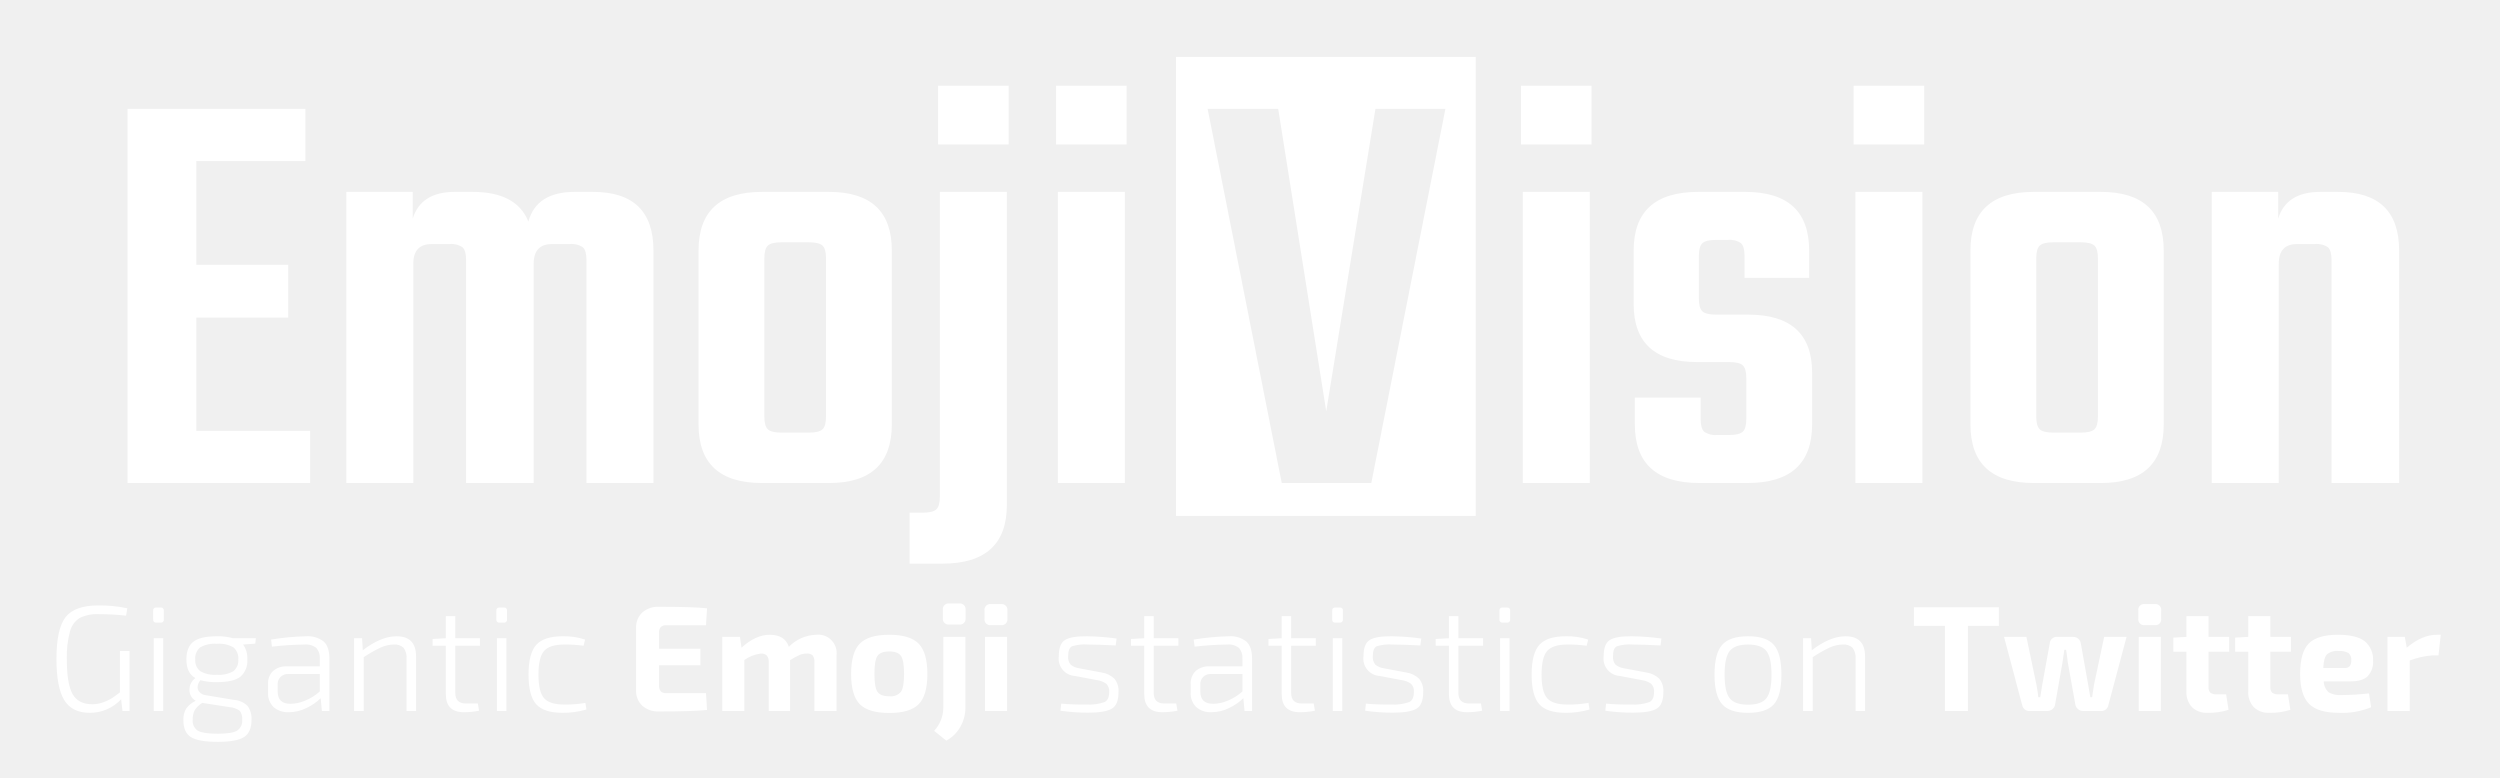
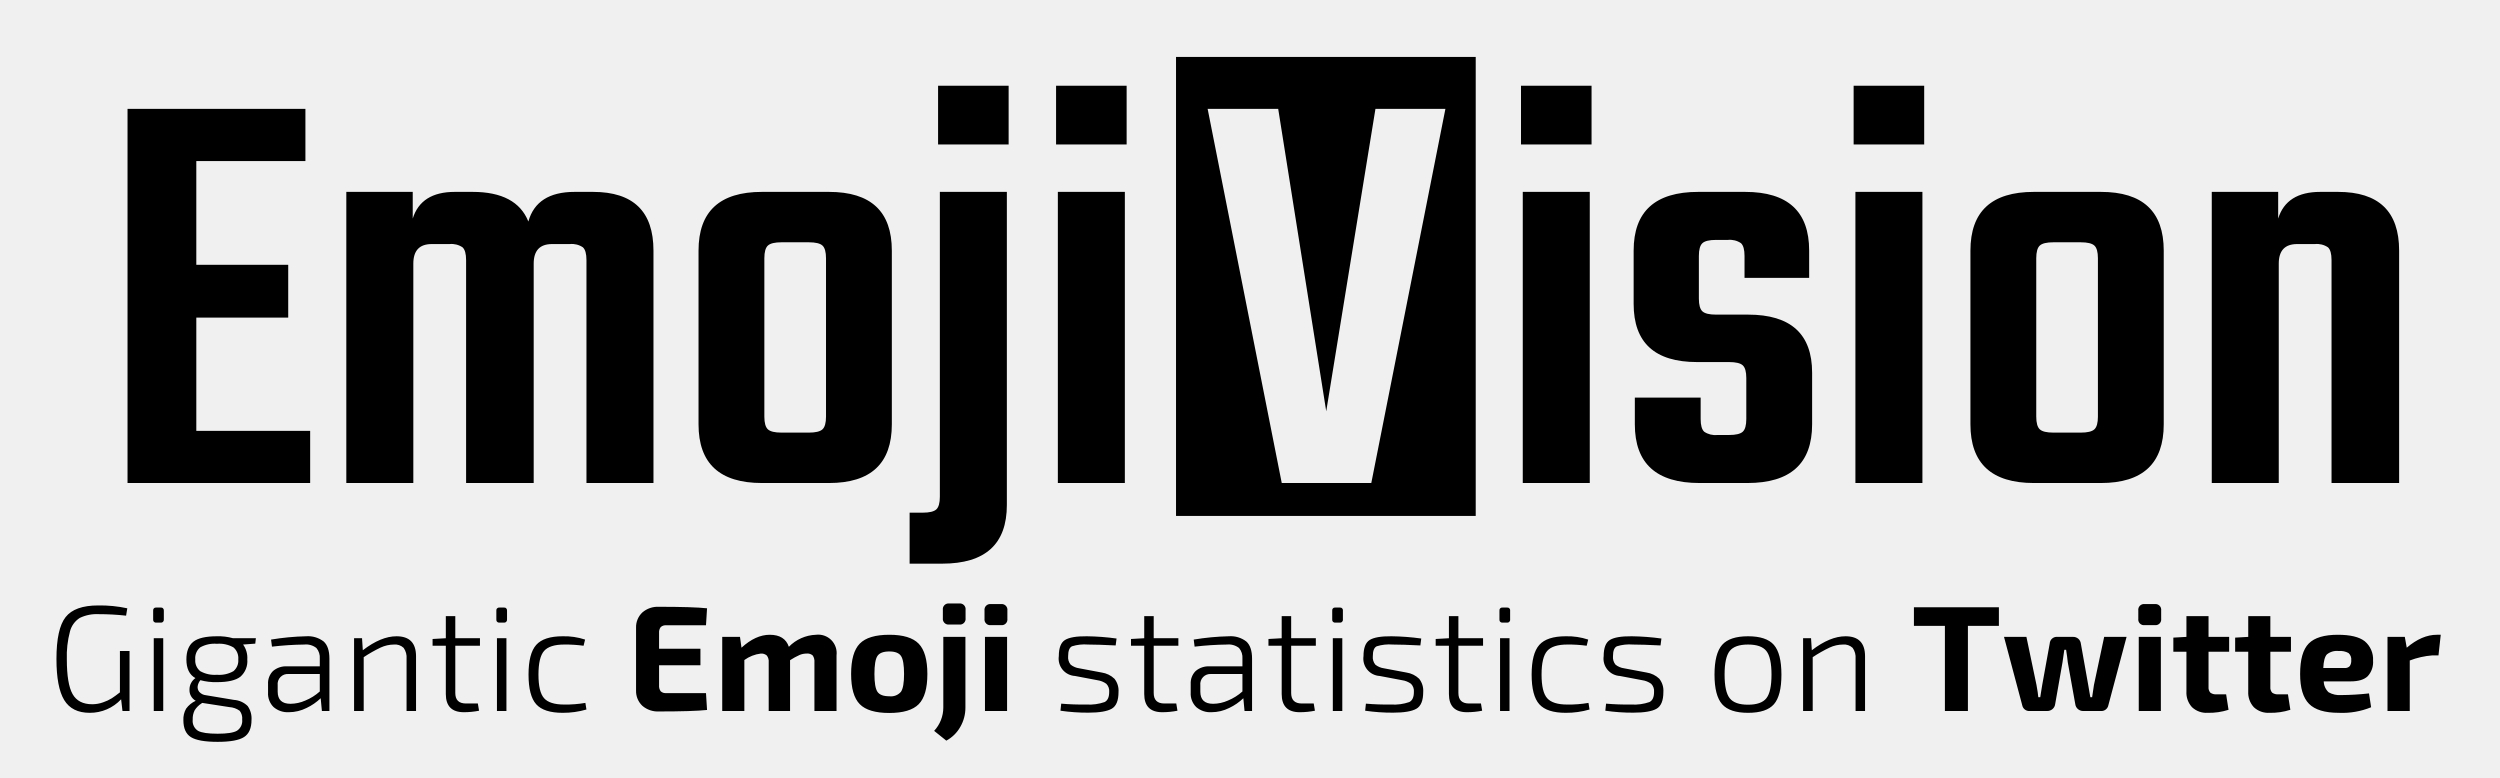
<svg xmlns="http://www.w3.org/2000/svg" viewBox="0 0 659 205">
-   <path d="M400.934 38.077V22.603h18.6v15.474zm18.13 89.247h-17.662V50.581h17.662zm41.262-16.881V99.66q0-2.499-.937-3.36-.938-.857-3.595-.86h-8.44q-16.726 0-16.725-15.318V66.055q0-15.475 17.037-15.474h12.348q16.881 0 16.881 15.474v7.19h-17.038V67.46q0-2.498-.937-3.36a5.178 5.178 0 0 0-3.439-.86h-3.126q-2.66 0-3.595.86-.938.861-.938 3.36v11.254q0 2.502.938 3.36.939.861 3.595.86h8.44q16.88 0 16.88 15.317v13.598q0 15.473-17.036 15.474h-12.66q-17.038 0-17.037-15.474v-7.033h17.35v5.626q0 2.502.937 3.361a5.166 5.166 0 0 0 3.44.86h3.126q2.655 0 3.594-.86t.937-3.36zm28.291-72.366V22.603h18.6v15.474zm18.131 89.247h-17.662V50.581h17.662zm29.382-76.743h17.662q16.566 0 16.568 15.474v45.796q0 15.473-16.568 15.473H536.13q-16.726 0-16.724-15.473V66.055q0-15.475 16.724-15.474zm16.88 59.237V68.087q0-2.5-.937-3.361-.939-.857-3.594-.86h-7.19q-2.659 0-3.595.86-.938.86-.938 3.36v41.732q0 2.502.938 3.36.938.862 3.595.86h7.19q2.655 0 3.594-.86.938-.856.938-3.36zm58.613-59.237h4.689q16.097 0 16.098 15.474v61.27h-17.817v-58.77q0-2.498-.939-3.36a5.17 5.17 0 0 0-3.438-.86h-4.689q-4.847 0-4.845 5.159v57.831H583.02V50.581h17.506v7.033q2.186-7.032 11.097-7.033zM310 15v121h79V15zm51.473 112.324H337.87L318.334 28.7h18.6l12.66 79.713L362.567 28.7h18.443zM51.748 113.57h30.01v13.754H33.617V28.7h46.89v13.754h-28.76v27.353h24.227v13.91H51.748zm99.718-62.989h4.845q15.943 0 15.943 15.474v61.27h-17.662v-58.77q0-2.498-.938-3.36a5.17 5.17 0 0 0-3.439-.86h-4.689q-4.846 0-4.845 5.159v57.831h-17.818v-58.77q0-2.498-.938-3.36a5.173 5.173 0 0 0-3.439-.86h-4.689q-4.846 0-4.845 5.159v57.831H91.29V50.581h17.506v7.033q2.187-7.032 11.097-7.033h4.69q11.564 0 14.691 7.815 2.187-7.814 12.192-7.815zm49.39 0h17.663q16.565 0 16.568 15.474v45.796q0 15.473-16.568 15.473h-17.663q-16.725 0-16.723-15.473V66.055q0-15.475 16.723-15.474zm16.881 59.237V68.087q0-2.5-.937-3.361-.94-.857-3.595-.86h-7.19q-2.659 0-3.595.86-.937.86-.937 3.36v41.732q0 2.502.937 3.36.938.862 3.595.86h7.19q2.656 0 3.595-.86.937-.856.937-3.36zm30.009 21.101V50.58h17.662v82.526q0 15.474-17.037 15.474h-8.596v-13.44h3.439q2.656 0 3.595-.86t.937-3.361zm-.469-92.842V22.603h18.6v15.474zm31.103 0V22.603h18.6v15.474zm18.13 89.247h-17.66V50.581h17.662zM34.148 171.606v15.818h-1.863l-.357-3.092a11.2 11.2 0 0 1-8.285 3.567q-4.679 0-6.72-3.369t-2.042-10.823q0-7.969 2.418-11.041t8.563-3.072a33.783 33.783 0 0 1 7.691.754l-.317 1.942a65.212 65.212 0 0 0-7.215-.397 10.242 10.242 0 0 0-4.995.992 5.965 5.965 0 0 0-2.577 3.548 25.16 25.16 0 0 0-.832 7.393q0 6.422 1.506 9.118t5.193 2.696a8.44 8.44 0 0 0 2.894-.516 11.146 11.146 0 0 0 2.28-1.07q.852-.554 2.12-1.546v-10.902zm7.056-11.456h1.15a.736.736 0 0 1 .832.831v2.3a.736.736 0 0 1-.833.832h-1.149a.736.736 0 0 1-.832-.832v-2.3a.736.736 0 0 1 .832-.832zm1.824 27.274H40.53v-19.188h2.498zm24.262-17.761l-3.211.238a6.042 6.042 0 0 1 1.11 3.925 5.434 5.434 0 0 1-1.824 4.559q-1.824 1.428-6.185 1.428a15.128 15.128 0 0 1-4.36-.516 3.29 3.29 0 0 0-.714 1.566 1.925 1.925 0 0 0 .417 1.506 2.657 2.657 0 0 0 1.763.893l7.374 1.228a5.657 5.657 0 0 1 3.627 1.625 5.639 5.639 0 0 1 1.011 3.647q0 3.25-1.962 4.52t-6.958 1.27q-5.075 0-7.056-1.25t-1.982-4.46a5.628 5.628 0 0 1 .713-3.032 6.41 6.41 0 0 1 2.538-2.081 3.21 3.21 0 0 1-1.646-2.974 3.699 3.699 0 0 1 1.566-3.012q-2.378-1.309-2.378-4.916 0-3.211 1.823-4.659t6.224-1.447a14.167 14.167 0 0 1 4.242.516h6.026zm-13.994 15.62l-.159.12a5.941 5.941 0 0 0-1.824 1.822 4.994 4.994 0 0 0-.515 2.458 3.075 3.075 0 0 0 1.388 2.953q1.387.774 5.193.774 3.726 0 5.094-.793a3.098 3.098 0 0 0 1.368-2.934 3.244 3.244 0 0 0-.654-2.319 5.135 5.135 0 0 0-2.716-.97zm-.516-8.365a7.695 7.695 0 0 0 4.4.952 7.491 7.491 0 0 0 4.36-.952 3.613 3.613 0 0 0 1.27-3.092 3.712 3.712 0 0 0-1.27-3.172 7.5 7.5 0 0 0-4.36-.95 7.69 7.69 0 0 0-4.42.95 3.684 3.684 0 0 0-1.289 3.172 3.564 3.564 0 0 0 1.309 3.092zm18.91-6.462l-.238-1.863a64.71 64.71 0 0 1 9.237-.872 6.743 6.743 0 0 1 4.619 1.368q1.525 1.367 1.526 4.539v13.796h-1.982l-.318-3.37a13.954 13.954 0 0 1-3.706 2.557 10.467 10.467 0 0 1-4.698 1.13 5.69 5.69 0 0 1-4.004-1.347 4.96 4.96 0 0 1-1.467-3.846v-2.22a4.501 4.501 0 0 1 1.308-3.449 5.237 5.237 0 0 1 3.727-1.23h8.602v-2.02a3.891 3.891 0 0 0-.891-2.815 4.405 4.405 0 0 0-3.192-.912 81.751 81.751 0 0 0-8.523.554zm1.506 10.189v1.665q0 3.21 3.37 3.21a9.754 9.754 0 0 0 3.905-.851 13.11 13.11 0 0 0 3.826-2.399v-4.598H76.09a2.659 2.659 0 0 0-2.894 2.972zm22.24-12.409l.199 3.172q4.796-3.687 8.88-3.687 5.152 0 5.153 5.272v14.43h-2.498v-13.756a4.335 4.335 0 0 0-.773-2.894 3.268 3.268 0 0 0-2.557-.872 8.504 8.504 0 0 0-3.508.793 35.452 35.452 0 0 0-4.46 2.537v14.193h-2.537v-19.188zm30.526 17.205l.317 1.904a20.414 20.414 0 0 1-4.004.396q-4.757 0-4.757-4.797V170.22h-3.489v-1.784l3.489-.199v-5.828h2.497v5.828h6.502v1.983h-6.502v12.448q0 2.774 2.815 2.774zm5.708-25.291h1.15a.736.736 0 0 1 .832.831v2.3a.736.736 0 0 1-.833.832h-1.149a.736.736 0 0 1-.833-.832v-2.3a.736.736 0 0 1 .833-.832zm1.824 27.274h-2.498v-19.188h2.498zm20.812-2.141l.278 1.744a21.895 21.895 0 0 1-6.264.872q-4.956 0-6.977-2.26t-2.022-7.81q0-5.55 2.022-7.83 2.022-2.277 6.977-2.279a17.313 17.313 0 0 1 5.907.872l-.397 1.626a34.916 34.916 0 0 0-5.113-.317q-3.807 0-5.293 1.684t-1.487 6.244q0 4.56 1.487 6.224t5.293 1.665a30.127 30.127 0 0 0 5.59-.435zm31.794-2.577l.277 4.44q-3.726.397-12.686.397a6.211 6.211 0 0 1-4.36-1.488 5.299 5.299 0 0 1-1.666-4.023V165.46a5.302 5.302 0 0 1 1.665-4.024 6.21 6.21 0 0 1 4.361-1.486q8.96 0 12.686.397l-.277 4.48h-10.506a1.857 1.857 0 0 0-1.427.475 2.25 2.25 0 0 0-.436 1.546v4.163h10.902v4.36h-10.902v5.272a2.321 2.321 0 0 0 .436 1.586 1.857 1.857 0 0 0 1.427.476zm8.96-14.826l.396 2.853q3.725-3.408 7.453-3.409 3.964 0 5.034 3.172a10.511 10.511 0 0 1 7.136-3.172 4.865 4.865 0 0 1 5.431 5.432v14.668h-5.827v-12.845a2.8 2.8 0 0 0-.436-1.784 2.065 2.065 0 0 0-1.626-.515 4.76 4.76 0 0 0-1.823.357 19.238 19.238 0 0 0-2.538 1.387v13.4h-5.629v-12.845a2.551 2.551 0 0 0-.495-1.784 2.155 2.155 0 0 0-1.606-.515 9.319 9.319 0 0 0-4.32 1.704v13.44h-5.829V167.88zm39.365-.556q5.47 0 7.75 2.36t2.28 7.988q0 5.63-2.28 7.948t-7.75 2.32q-5.51 0-7.79-2.32t-2.28-7.948q0-5.669 2.28-8.009 2.28-2.338 7.79-2.339zm0 4.4q-2.34 0-3.132 1.19t-.793 4.758q0 3.487.793 4.677t3.132 1.19a3.473 3.473 0 0 0 3.072-1.19q.812-1.19.813-4.677 0-3.53-.793-4.739t-3.092-1.208zm20.059-3.844v18.632a10.1 10.1 0 0 1-1.348 5.094 9.273 9.273 0 0 1-3.687 3.627l-3.21-2.576a9.044 9.044 0 0 0 2.418-6.145V167.88zm-4.242-8.802h2.577a1.508 1.508 0 0 1 1.705 1.705v2.14a1.507 1.507 0 0 1-1.705 1.706h-2.577a1.507 1.507 0 0 1-1.704-1.705v-2.14a1.507 1.507 0 0 1 1.704-1.706zm10.982.159h2.616a1.507 1.507 0 0 1 1.705 1.704v2.142a1.506 1.506 0 0 1-1.705 1.704h-2.617a1.506 1.506 0 0 1-1.704-1.704v-2.142a1.506 1.506 0 0 1 1.705-1.704zm4.241 28.187h-5.827V167.88h5.827zm23.786-8.127l-5.867-1.11a4.58 4.58 0 0 1-4.282-5.233q0-3.25 1.646-4.261t5.728-.972a62.073 62.073 0 0 1 7.85.595l-.239 1.824q-4.757-.239-7.294-.238a11.118 11.118 0 0 0-4.202.456q-1.031.496-1.03 2.596a3.035 3.035 0 0 0 .673 2.26 4.632 4.632 0 0 0 2.26.952l5.907 1.11a6.127 6.127 0 0 1 3.37 1.644 5.046 5.046 0 0 1 1.07 3.509q0 3.37-1.804 4.4t-6.165 1.031a49.247 49.247 0 0 1-7.334-.515l.198-1.864q3.131.277 6.7.238a12.325 12.325 0 0 0 4.738-.654q1.208-.615 1.209-2.636a2.722 2.722 0 0 0-.754-2.181 5.306 5.306 0 0 0-2.378-.951zm20.812 6.144l.317 1.904a20.414 20.414 0 0 1-4.004.396q-4.757 0-4.757-4.797V170.22h-3.488v-1.784l3.488-.199v-5.828h2.498v5.828h6.501v1.983h-6.501v12.448q0 2.774 2.815 2.774zm4.837-14.985l-.238-1.863a64.71 64.71 0 0 1 9.236-.872 6.743 6.743 0 0 1 4.62 1.368q1.525 1.367 1.525 4.539v13.796h-1.982l-.317-3.37a13.954 13.954 0 0 1-3.707 2.557 10.467 10.467 0 0 1-4.698 1.13 5.69 5.69 0 0 1-4.004-1.347 4.96 4.96 0 0 1-1.466-3.846v-2.22a4.501 4.501 0 0 1 1.308-3.449 5.237 5.237 0 0 1 3.726-1.23h8.603v-2.02a3.891 3.891 0 0 0-.892-2.815 4.405 4.405 0 0 0-3.191-.912 81.751 81.751 0 0 0-8.524.554zm1.506 10.189v1.665q0 3.21 3.37 3.21a9.754 9.754 0 0 0 3.905-.851 13.11 13.11 0 0 0 3.825-2.399v-4.598H319.3a2.659 2.659 0 0 0-2.894 2.972zm29.891 4.796l.317 1.904a20.414 20.414 0 0 1-4.004.396q-4.757 0-4.757-4.797V170.22h-3.488v-1.784l3.488-.199v-5.828h2.498v5.828h6.502v1.983h-6.502v12.448q0 2.774 2.814 2.774zm5.708-25.291h1.15a.735.735 0 0 1 .832.831v2.3a.735.735 0 0 1-.832.832h-1.15a.735.735 0 0 1-.832-.832v-2.3a.735.735 0 0 1 .832-.832zm1.824 27.274h-2.498v-19.188h2.498zm15.737-8.127l-5.867-1.11a4.58 4.58 0 0 1-4.281-5.233q0-3.25 1.645-4.261t5.729-.972a62.08 62.08 0 0 1 7.85.595l-.238 1.824q-4.758-.239-7.294-.238a11.114 11.114 0 0 0-4.202.456q-1.033.496-1.031 2.596a3.037 3.037 0 0 0 .673 2.26 4.63 4.63 0 0 0 2.26.952l5.907 1.11a6.122 6.122 0 0 1 3.37 1.644 5.044 5.044 0 0 1 1.07 3.509q0 3.37-1.804 4.4t-6.164 1.031a49.24 49.24 0 0 1-7.334-.515l.198-1.864q3.13.277 6.7.238a12.32 12.32 0 0 0 4.736-.654q1.21-.615 1.21-2.636a2.722 2.722 0 0 0-.753-2.181 5.305 5.305 0 0 0-2.38-.951zm20.813 6.144l.317 1.904a20.414 20.414 0 0 1-4.004.396q-4.757 0-4.756-4.797V170.22h-3.49v-1.784l3.49-.199v-5.828h2.497v5.828h6.502v1.983h-6.502v12.448q0 2.774 2.814 2.774zm5.708-25.291h1.15a.735.735 0 0 1 .832.831v2.3a.735.735 0 0 1-.832.832h-1.15a.735.735 0 0 1-.832-.832v-2.3a.735.735 0 0 1 .832-.832zm1.824 27.274h-2.498v-19.188h2.498zm20.813-2.141l.277 1.744a21.893 21.893 0 0 1-6.264.872q-4.957 0-6.977-2.26t-2.022-7.81q0-5.55 2.022-7.83 2.021-2.277 6.977-2.279a17.306 17.306 0 0 1 5.907.872l-.396 1.626a34.923 34.923 0 0 0-5.114-.317q-3.806 0-5.293 1.684t-1.487 6.244q0 4.56 1.487 6.224t5.293 1.665a30.137 30.137 0 0 0 5.59-.435zm14.151-5.986l-5.867-1.11a4.58 4.58 0 0 1-4.281-5.233q0-3.25 1.645-4.261t5.729-.972a62.08 62.08 0 0 1 7.85.595l-.239 1.824q-4.757-.239-7.294-.238a11.114 11.114 0 0 0-4.202.456q-1.032.496-1.03 2.596a3.037 3.037 0 0 0 .673 2.26 4.63 4.63 0 0 0 2.26.952l5.907 1.11a6.122 6.122 0 0 1 3.37 1.644 5.044 5.044 0 0 1 1.07 3.509q0 3.37-1.804 4.4t-6.165 1.031a49.24 49.24 0 0 1-7.334-.515l.199-1.864q3.13.277 6.699.238a12.32 12.32 0 0 0 4.737-.654q1.21-.615 1.21-2.636a2.722 2.722 0 0 0-.754-2.181 5.305 5.305 0 0 0-2.379-.951zm21.07-9.297q2.001-2.278 6.838-2.28t6.82 2.28q1.981 2.28 1.982 7.83t-1.982 7.81q-1.984 2.26-6.82 2.26t-6.838-2.28q-2.002-2.279-2.002-7.79 0-5.55 2.002-7.83zm11.675 1.606q-1.348-1.705-4.837-1.705t-4.836 1.705q-1.349 1.704-1.347 6.224t1.348 6.224q1.347 1.705 4.836 1.705t4.836-1.705q1.348-1.704 1.348-6.224t-1.348-6.224zm11.774-3.37l.199 3.172q4.796-3.687 8.88-3.687 5.153 0 5.153 5.272v14.43h-2.497v-13.756a4.335 4.335 0 0 0-.774-2.894 3.268 3.268 0 0 0-2.556-.872 8.503 8.503 0 0 0-3.509.793 35.417 35.417 0 0 0-4.46 2.537v14.193h-2.537v-19.188zm49.514-3.251h-8.167v22.439h-6.065v-22.439h-8.166v-4.916h22.398zm33.658 2.895l-4.796 17.998a1.888 1.888 0 0 1-2.023 1.546h-4.599a2.102 2.102 0 0 1-1.387-.495 2.006 2.006 0 0 1-.713-1.29l-1.983-11.06q-.04-.356-.178-1.506t-.258-1.784h-.476l-.475 3.29-1.943 11.061a2.007 2.007 0 0 1-.713 1.29 2.158 2.158 0 0 1-1.427.494h-4.52a1.886 1.886 0 0 1-2.022-1.546l-4.797-17.998h5.907l2.656 12.686q.395 2.14.476 3.21h.515q.08-.553.258-1.624t.258-1.586l1.981-10.942a1.85 1.85 0 0 1 2.023-1.744h4.123a2.074 2.074 0 0 1 1.367.476 1.998 1.998 0 0 1 .695 1.307l1.942 10.902q.079.556.277 1.625t.278 1.586h.475l.476-3.21 2.696-12.686zm4.795-8.643h2.618a1.506 1.506 0 0 1 1.704 1.704v2.142a1.506 1.506 0 0 1-1.704 1.704h-2.618a1.506 1.506 0 0 1-1.704-1.704v-2.142a1.506 1.506 0 0 1 1.704-1.704zm4.243 28.187h-5.828V167.88h5.828zm12.566-15.619v9.236a2.038 2.038 0 0 0 .477 1.546 2.46 2.46 0 0 0 1.664.436h2.498l.634 4.083a16.763 16.763 0 0 1-5.51.793 5.53 5.53 0 0 1-4.123-1.486 5.645 5.645 0 0 1-1.467-4.143v-10.465h-3.45v-3.727l3.45-.198v-5.472h5.828v5.472h5.43v3.925zm16.294 0v9.236a2.038 2.038 0 0 0 .475 1.546 2.46 2.46 0 0 0 1.665.436h2.498l.634 4.083a16.763 16.763 0 0 1-5.51.793 5.53 5.53 0 0 1-4.123-1.486 5.645 5.645 0 0 1-1.467-4.143v-10.465h-3.45v-3.727l3.45-.198v-5.472h5.828v5.472h5.43v3.925zm21.129 7.809h-7.057a4.046 4.046 0 0 0 1.29 2.874 5.842 5.842 0 0 0 3.35.734 71.029 71.029 0 0 0 7.293-.437l.556 3.648a20.08 20.08 0 0 1-8.523 1.466q-5.511 0-7.85-2.378t-2.34-7.849q0-5.748 2.28-8.048t7.67-2.3q4.877 0 7.057 1.686a6.178 6.178 0 0 1 2.22 5.133 5.474 5.474 0 0 1-1.407 4.103q-1.408 1.368-4.54 1.368zm-7.176-3.528h5.55a1.695 1.695 0 0 0 1.447-.516 2.533 2.533 0 0 0 .377-1.506 2.26 2.26 0 0 0-.714-1.922 4.589 4.589 0 0 0-2.616-.536 4.173 4.173 0 0 0-3.092.892q-.833.892-.952 3.588zm30.962-8.762l-.595 5.432h-1.586a21.376 21.376 0 0 0-5.986 1.347v13.32h-5.867V167.88h4.56l.514 2.853q4.005-3.408 7.93-3.409z" fill="#fff" />
+   <path d="M400.934 38.077V22.603h18.6v15.474zm18.13 89.247h-17.662V50.581h17.662zm41.262-16.881V99.66q0-2.499-.937-3.36-.938-.857-3.595-.86h-8.44q-16.726 0-16.725-15.318V66.055q0-15.475 17.037-15.474h12.348q16.881 0 16.881 15.474v7.19h-17.038V67.46q0-2.498-.937-3.36a5.178 5.178 0 0 0-3.439-.86h-3.126q-2.66 0-3.595.86-.938.861-.938 3.36v11.254q0 2.502.938 3.36.939.861 3.595.86h8.44q16.88 0 16.88 15.317v13.598q0 15.473-17.036 15.474h-12.66q-17.038 0-17.037-15.474v-7.033h17.35v5.626q0 2.502.937 3.361a5.166 5.166 0 0 0 3.44.86h3.126q2.655 0 3.594-.86t.937-3.36zm28.291-72.366V22.603h18.6v15.474zm18.131 89.247h-17.662V50.581h17.662zm29.382-76.743h17.662q16.566 0 16.568 15.474v45.796q0 15.473-16.568 15.473H536.13q-16.726 0-16.724-15.473V66.055q0-15.475 16.724-15.474zm16.88 59.237V68.087q0-2.5-.937-3.361-.939-.857-3.594-.86h-7.19q-2.659 0-3.595.86-.938.86-.938 3.36v41.732q0 2.502.938 3.36.938.862 3.595.86h7.19q2.655 0 3.594-.86.938-.856.938-3.36zm58.613-59.237h4.689q16.097 0 16.098 15.474v61.27h-17.817v-58.77q0-2.498-.939-3.36a5.17 5.17 0 0 0-3.438-.86h-4.689q-4.847 0-4.845 5.159v57.831H583.02V50.581h17.506v7.033q2.186-7.032 11.097-7.033zM310 15v121h79V15zm51.473 112.324H337.87L318.334 28.7h18.6l12.66 79.713L362.567 28.7h18.443zM51.748 113.57h30.01v13.754H33.617V28.7h46.89v13.754h-28.76v27.353h24.227v13.91H51.748zm99.718-62.989h4.845q15.943 0 15.943 15.474v61.27h-17.662v-58.77q0-2.498-.938-3.36a5.17 5.17 0 0 0-3.439-.86h-4.689q-4.846 0-4.845 5.159v57.831h-17.818v-58.77q0-2.498-.938-3.36a5.173 5.173 0 0 0-3.439-.86h-4.689q-4.846 0-4.845 5.159v57.831H91.29V50.581h17.506v7.033q2.187-7.032 11.097-7.033h4.69q11.564 0 14.691 7.815 2.187-7.814 12.192-7.815zm49.39 0h17.663q16.565 0 16.568 15.474v45.796q0 15.473-16.568 15.473h-17.663q-16.725 0-16.723-15.473V66.055q0-15.475 16.723-15.474zm16.881 59.237V68.087q0-2.5-.937-3.361-.94-.857-3.595-.86h-7.19q-2.659 0-3.595.86-.937.86-.937 3.36v41.732q0 2.502.937 3.36.938.862 3.595.86h7.19q2.656 0 3.595-.86.937-.856.937-3.36zm30.009 21.101V50.58h17.662v82.526q0 15.474-17.037 15.474h-8.596v-13.44h3.439q2.656 0 3.595-.86t.937-3.361zm-.469-92.842V22.603h18.6v15.474zm31.103 0V22.603h18.6v15.474zm18.13 89.247h-17.66V50.581h17.662zM34.148 171.606v15.818h-1.863l-.357-3.092a11.2 11.2 0 0 1-8.285 3.567q-4.679 0-6.72-3.369t-2.042-10.823q0-7.969 2.418-11.041t8.563-3.072a33.783 33.783 0 0 1 7.691.754l-.317 1.942a65.212 65.212 0 0 0-7.215-.397 10.242 10.242 0 0 0-4.995.992 5.965 5.965 0 0 0-2.577 3.548 25.16 25.16 0 0 0-.832 7.393q0 6.422 1.506 9.118t5.193 2.696a8.44 8.44 0 0 0 2.894-.516 11.146 11.146 0 0 0 2.28-1.07q.852-.554 2.12-1.546v-10.902zm7.056-11.456h1.15a.736.736 0 0 1 .832.831v2.3a.736.736 0 0 1-.833.832h-1.149a.736.736 0 0 1-.832-.832v-2.3a.736.736 0 0 1 .832-.832zm1.824 27.274H40.53v-19.188h2.498zm24.262-17.761l-3.211.238a6.042 6.042 0 0 1 1.11 3.925 5.434 5.434 0 0 1-1.824 4.559q-1.824 1.428-6.185 1.428a15.128 15.128 0 0 1-4.36-.516 3.29 3.29 0 0 0-.714 1.566 1.925 1.925 0 0 0 .417 1.506 2.657 2.657 0 0 0 1.763.893l7.374 1.228a5.657 5.657 0 0 1 3.627 1.625 5.639 5.639 0 0 1 1.011 3.647q0 3.25-1.962 4.52t-6.958 1.27q-5.075 0-7.056-1.25t-1.982-4.46a5.628 5.628 0 0 1 .713-3.032 6.41 6.41 0 0 1 2.538-2.081 3.21 3.21 0 0 1-1.646-2.974 3.699 3.699 0 0 1 1.566-3.012q-2.378-1.309-2.378-4.916 0-3.211 1.823-4.659t6.224-1.447a14.167 14.167 0 0 1 4.242.516h6.026zm-13.994 15.62l-.159.12a5.941 5.941 0 0 0-1.824 1.822 4.994 4.994 0 0 0-.515 2.458 3.075 3.075 0 0 0 1.388 2.953q1.387.774 5.193.774 3.726 0 5.094-.793a3.098 3.098 0 0 0 1.368-2.934 3.244 3.244 0 0 0-.654-2.319 5.135 5.135 0 0 0-2.716-.97zm-.516-8.365a7.695 7.695 0 0 0 4.4.952 7.491 7.491 0 0 0 4.36-.952 3.613 3.613 0 0 0 1.27-3.092 3.712 3.712 0 0 0-1.27-3.172 7.5 7.5 0 0 0-4.36-.95 7.69 7.69 0 0 0-4.42.95 3.684 3.684 0 0 0-1.289 3.172 3.564 3.564 0 0 0 1.309 3.092zm18.91-6.462l-.238-1.863a64.71 64.71 0 0 1 9.237-.872 6.743 6.743 0 0 1 4.619 1.368q1.525 1.367 1.526 4.539v13.796h-1.982l-.318-3.37a13.954 13.954 0 0 1-3.706 2.557 10.467 10.467 0 0 1-4.698 1.13 5.69 5.69 0 0 1-4.004-1.347 4.96 4.96 0 0 1-1.467-3.846v-2.22a4.501 4.501 0 0 1 1.308-3.449 5.237 5.237 0 0 1 3.727-1.23h8.602v-2.02a3.891 3.891 0 0 0-.891-2.815 4.405 4.405 0 0 0-3.192-.912 81.751 81.751 0 0 0-8.523.554zm1.506 10.189v1.665q0 3.21 3.37 3.21a9.754 9.754 0 0 0 3.905-.851 13.11 13.11 0 0 0 3.826-2.399v-4.598H76.09a2.659 2.659 0 0 0-2.894 2.972zm22.24-12.409l.199 3.172q4.796-3.687 8.88-3.687 5.152 0 5.153 5.272v14.43h-2.498v-13.756a4.335 4.335 0 0 0-.773-2.894 3.268 3.268 0 0 0-2.557-.872 8.504 8.504 0 0 0-3.508.793 35.452 35.452 0 0 0-4.46 2.537v14.193h-2.537v-19.188zm30.526 17.205l.317 1.904a20.414 20.414 0 0 1-4.004.396q-4.757 0-4.757-4.797V170.22h-3.489v-1.784l3.489-.199v-5.828h2.497v5.828h6.502v1.983h-6.502v12.448q0 2.774 2.815 2.774zm5.708-25.291h1.15a.736.736 0 0 1 .832.831v2.3a.736.736 0 0 1-.833.832h-1.149a.736.736 0 0 1-.833-.832v-2.3a.736.736 0 0 1 .833-.832zm1.824 27.274h-2.498v-19.188h2.498zm20.812-2.141l.278 1.744a21.895 21.895 0 0 1-6.264.872q-4.956 0-6.977-2.26t-2.022-7.81q0-5.55 2.022-7.83 2.022-2.277 6.977-2.279a17.313 17.313 0 0 1 5.907.872l-.397 1.626a34.916 34.916 0 0 0-5.113-.317q-3.807 0-5.293 1.684t-1.487 6.244q0 4.56 1.487 6.224t5.293 1.665a30.127 30.127 0 0 0 5.59-.435zm31.794-2.577l.277 4.44q-3.726.397-12.686.397a6.211 6.211 0 0 1-4.36-1.488 5.299 5.299 0 0 1-1.666-4.023V165.46a5.302 5.302 0 0 1 1.665-4.024 6.21 6.21 0 0 1 4.361-1.486q8.96 0 12.686.397l-.277 4.48h-10.506a1.857 1.857 0 0 0-1.427.475 2.25 2.25 0 0 0-.436 1.546v4.163h10.902v4.36h-10.902v5.272a2.321 2.321 0 0 0 .436 1.586 1.857 1.857 0 0 0 1.427.476zm8.96-14.826l.396 2.853q3.725-3.408 7.453-3.409 3.964 0 5.034 3.172a10.511 10.511 0 0 1 7.136-3.172 4.865 4.865 0 0 1 5.431 5.432v14.668h-5.827v-12.845a2.8 2.8 0 0 0-.436-1.784 2.065 2.065 0 0 0-1.626-.515 4.76 4.76 0 0 0-1.823.357 19.238 19.238 0 0 0-2.538 1.387v13.4h-5.629v-12.845a2.551 2.551 0 0 0-.495-1.784 2.155 2.155 0 0 0-1.606-.515 9.319 9.319 0 0 0-4.32 1.704v13.44h-5.829V167.88zm39.365-.556q5.47 0 7.75 2.36t2.28 7.988q0 5.63-2.28 7.948t-7.75 2.32q-5.51 0-7.79-2.32t-2.28-7.948q0-5.669 2.28-8.009 2.28-2.338 7.79-2.339zm0 4.4q-2.34 0-3.132 1.19t-.793 4.758q0 3.487.793 4.677t3.132 1.19a3.473 3.473 0 0 0 3.072-1.19q.812-1.19.813-4.677 0-3.53-.793-4.739t-3.092-1.208zm20.059-3.844v18.632a10.1 10.1 0 0 1-1.348 5.094 9.273 9.273 0 0 1-3.687 3.627l-3.21-2.576a9.044 9.044 0 0 0 2.418-6.145V167.88zm-4.242-8.802h2.577a1.508 1.508 0 0 1 1.705 1.705v2.14a1.507 1.507 0 0 1-1.705 1.706h-2.577a1.507 1.507 0 0 1-1.704-1.705v-2.14a1.507 1.507 0 0 1 1.704-1.706zm10.982.159h2.616a1.507 1.507 0 0 1 1.705 1.704v2.142a1.506 1.506 0 0 1-1.705 1.704h-2.617a1.506 1.506 0 0 1-1.704-1.704v-2.142a1.506 1.506 0 0 1 1.705-1.704zm4.241 28.187h-5.827V167.88h5.827zm23.786-8.127l-5.867-1.11a4.58 4.58 0 0 1-4.282-5.233q0-3.25 1.646-4.261t5.728-.972a62.073 62.073 0 0 1 7.85.595l-.239 1.824q-4.757-.239-7.294-.238a11.118 11.118 0 0 0-4.202.456q-1.031.496-1.03 2.596a3.035 3.035 0 0 0 .673 2.26 4.632 4.632 0 0 0 2.26.952l5.907 1.11a6.127 6.127 0 0 1 3.37 1.644 5.046 5.046 0 0 1 1.07 3.509q0 3.37-1.804 4.4t-6.165 1.031a49.247 49.247 0 0 1-7.334-.515l.198-1.864q3.131.277 6.7.238a12.325 12.325 0 0 0 4.738-.654q1.208-.615 1.209-2.636a2.722 2.722 0 0 0-.754-2.181 5.306 5.306 0 0 0-2.378-.951zm20.812 6.144l.317 1.904a20.414 20.414 0 0 1-4.004.396q-4.757 0-4.757-4.797V170.22h-3.488v-1.784l3.488-.199v-5.828h2.498v5.828h6.501v1.983h-6.501v12.448q0 2.774 2.815 2.774zm4.837-14.985l-.238-1.863a64.71 64.71 0 0 1 9.236-.872 6.743 6.743 0 0 1 4.62 1.368q1.525 1.367 1.525 4.539v13.796h-1.982l-.317-3.37a13.954 13.954 0 0 1-3.707 2.557 10.467 10.467 0 0 1-4.698 1.13 5.69 5.69 0 0 1-4.004-1.347 4.96 4.96 0 0 1-1.466-3.846v-2.22a4.501 4.501 0 0 1 1.308-3.449 5.237 5.237 0 0 1 3.726-1.23h8.603v-2.02a3.891 3.891 0 0 0-.892-2.815 4.405 4.405 0 0 0-3.191-.912 81.751 81.751 0 0 0-8.524.554zm1.506 10.189v1.665q0 3.21 3.37 3.21a9.754 9.754 0 0 0 3.905-.851 13.11 13.11 0 0 0 3.825-2.399v-4.598H319.3a2.659 2.659 0 0 0-2.894 2.972zm29.891 4.796l.317 1.904a20.414 20.414 0 0 1-4.004.396q-4.757 0-4.757-4.797V170.22h-3.488v-1.784l3.488-.199v-5.828h2.498v5.828h6.502v1.983h-6.502v12.448q0 2.774 2.814 2.774zm5.708-25.291h1.15a.735.735 0 0 1 .832.831v2.3a.735.735 0 0 1-.832.832h-1.15a.735.735 0 0 1-.832-.832v-2.3a.735.735 0 0 1 .832-.832zm1.824 27.274h-2.498v-19.188h2.498zm15.737-8.127l-5.867-1.11a4.58 4.58 0 0 1-4.281-5.233q0-3.25 1.645-4.261t5.729-.972a62.08 62.08 0 0 1 7.85.595l-.238 1.824q-4.758-.239-7.294-.238a11.114 11.114 0 0 0-4.202.456q-1.033.496-1.031 2.596a3.037 3.037 0 0 0 .673 2.26 4.63 4.63 0 0 0 2.26.952l5.907 1.11a6.122 6.122 0 0 1 3.37 1.644 5.044 5.044 0 0 1 1.07 3.509q0 3.37-1.804 4.4t-6.164 1.031a49.24 49.24 0 0 1-7.334-.515l.198-1.864q3.13.277 6.7.238a12.32 12.32 0 0 0 4.736-.654q1.21-.615 1.21-2.636a2.722 2.722 0 0 0-.753-2.181 5.305 5.305 0 0 0-2.38-.951zm20.813 6.144l.317 1.904a20.414 20.414 0 0 1-4.004.396q-4.757 0-4.756-4.797V170.22h-3.49v-1.784l3.49-.199v-5.828h2.497v5.828h6.502v1.983h-6.502v12.448q0 2.774 2.814 2.774zm5.708-25.291h1.15a.735.735 0 0 1 .832.831v2.3a.735.735 0 0 1-.832.832h-1.15a.735.735 0 0 1-.832-.832v-2.3a.735.735 0 0 1 .832-.832zm1.824 27.274h-2.498v-19.188h2.498zm20.813-2.141l.277 1.744a21.893 21.893 0 0 1-6.264.872q-4.957 0-6.977-2.26t-2.022-7.81q0-5.55 2.022-7.83 2.021-2.277 6.977-2.279a17.306 17.306 0 0 1 5.907.872l-.396 1.626a34.923 34.923 0 0 0-5.114-.317q-3.806 0-5.293 1.684t-1.487 6.244q0 4.56 1.487 6.224t5.293 1.665a30.137 30.137 0 0 0 5.59-.435zm14.151-5.986l-5.867-1.11a4.58 4.58 0 0 1-4.281-5.233q0-3.25 1.645-4.261t5.729-.972a62.08 62.08 0 0 1 7.85.595l-.239 1.824q-4.757-.239-7.294-.238a11.114 11.114 0 0 0-4.202.456q-1.032.496-1.03 2.596a3.037 3.037 0 0 0 .673 2.26 4.63 4.63 0 0 0 2.26.952l5.907 1.11a6.122 6.122 0 0 1 3.37 1.644 5.044 5.044 0 0 1 1.07 3.509q0 3.37-1.804 4.4t-6.165 1.031a49.24 49.24 0 0 1-7.334-.515l.199-1.864q3.13.277 6.699.238a12.32 12.32 0 0 0 4.737-.654q1.21-.615 1.21-2.636a2.722 2.722 0 0 0-.754-2.181 5.305 5.305 0 0 0-2.379-.951zm21.07-9.297q2.001-2.278 6.838-2.28t6.82 2.28q1.981 2.28 1.982 7.83t-1.982 7.81q-1.984 2.26-6.82 2.26t-6.838-2.28q-2.002-2.279-2.002-7.79 0-5.55 2.002-7.83zm11.675 1.606q-1.348-1.705-4.837-1.705t-4.836 1.705q-1.349 1.704-1.347 6.224t1.348 6.224q1.347 1.705 4.836 1.705t4.836-1.705q1.348-1.704 1.348-6.224t-1.348-6.224zm11.774-3.37l.199 3.172q4.796-3.687 8.88-3.687 5.153 0 5.153 5.272v14.43h-2.497v-13.756a4.335 4.335 0 0 0-.774-2.894 3.268 3.268 0 0 0-2.556-.872 8.503 8.503 0 0 0-3.509.793 35.417 35.417 0 0 0-4.46 2.537v14.193h-2.537v-19.188zm49.514-3.251h-8.167v22.439h-6.065v-22.439h-8.166v-4.916h22.398zm33.658 2.895l-4.796 17.998a1.888 1.888 0 0 1-2.023 1.546h-4.599a2.102 2.102 0 0 1-1.387-.495 2.006 2.006 0 0 1-.713-1.29l-1.983-11.06q-.04-.356-.178-1.506t-.258-1.784h-.476l-.475 3.29-1.943 11.061a2.007 2.007 0 0 1-.713 1.29 2.158 2.158 0 0 1-1.427.494h-4.52a1.886 1.886 0 0 1-2.022-1.546l-4.797-17.998h5.907l2.656 12.686q.395 2.14.476 3.21h.515q.08-.553.258-1.624t.258-1.586l1.981-10.942a1.85 1.85 0 0 1 2.023-1.744h4.123a2.074 2.074 0 0 1 1.367.476 1.998 1.998 0 0 1 .695 1.307l1.942 10.902q.079.556.277 1.625t.278 1.586h.475l.476-3.21 2.696-12.686zm4.795-8.643h2.618a1.506 1.506 0 0 1 1.704 1.704v2.142a1.506 1.506 0 0 1-1.704 1.704h-2.618a1.506 1.506 0 0 1-1.704-1.704v-2.142a1.506 1.506 0 0 1 1.704-1.704zm4.243 28.187h-5.828V167.88h5.828zm12.566-15.619v9.236a2.038 2.038 0 0 0 .477 1.546 2.46 2.46 0 0 0 1.664.436h2.498l.634 4.083a16.763 16.763 0 0 1-5.51.793 5.53 5.53 0 0 1-4.123-1.486 5.645 5.645 0 0 1-1.467-4.143v-10.465h-3.45v-3.727l3.45-.198v-5.472h5.828v5.472h5.43v3.925zm16.294 0v9.236a2.038 2.038 0 0 0 .475 1.546 2.46 2.46 0 0 0 1.665.436h2.498l.634 4.083a16.763 16.763 0 0 1-5.51.793 5.53 5.53 0 0 1-4.123-1.486 5.645 5.645 0 0 1-1.467-4.143v-10.465h-3.45v-3.727l3.45-.198v-5.472h5.828v5.472h5.43v3.925zm21.129 7.809h-7.057a4.046 4.046 0 0 0 1.29 2.874 5.842 5.842 0 0 0 3.35.734 71.029 71.029 0 0 0 7.293-.437l.556 3.648a20.08 20.08 0 0 1-8.523 1.466q-5.511 0-7.85-2.378t-2.34-7.849q0-5.748 2.28-8.048t7.67-2.3q4.877 0 7.057 1.686a6.178 6.178 0 0 1 2.22 5.133 5.474 5.474 0 0 1-1.407 4.103q-1.408 1.368-4.54 1.368zm-7.176-3.528h5.55a1.695 1.695 0 0 0 1.447-.516 2.533 2.533 0 0 0 .377-1.506 2.26 2.26 0 0 0-.714-1.922 4.589 4.589 0 0 0-2.616-.536 4.173 4.173 0 0 0-3.092.892q-.833.892-.952 3.588zm30.962-8.762l-.595 5.432h-1.586a21.376 21.376 0 0 0-5.986 1.347v13.32h-5.867V167.88h4.56l.514 2.853q4.005-3.408 7.93-3.409z" />
</svg>
